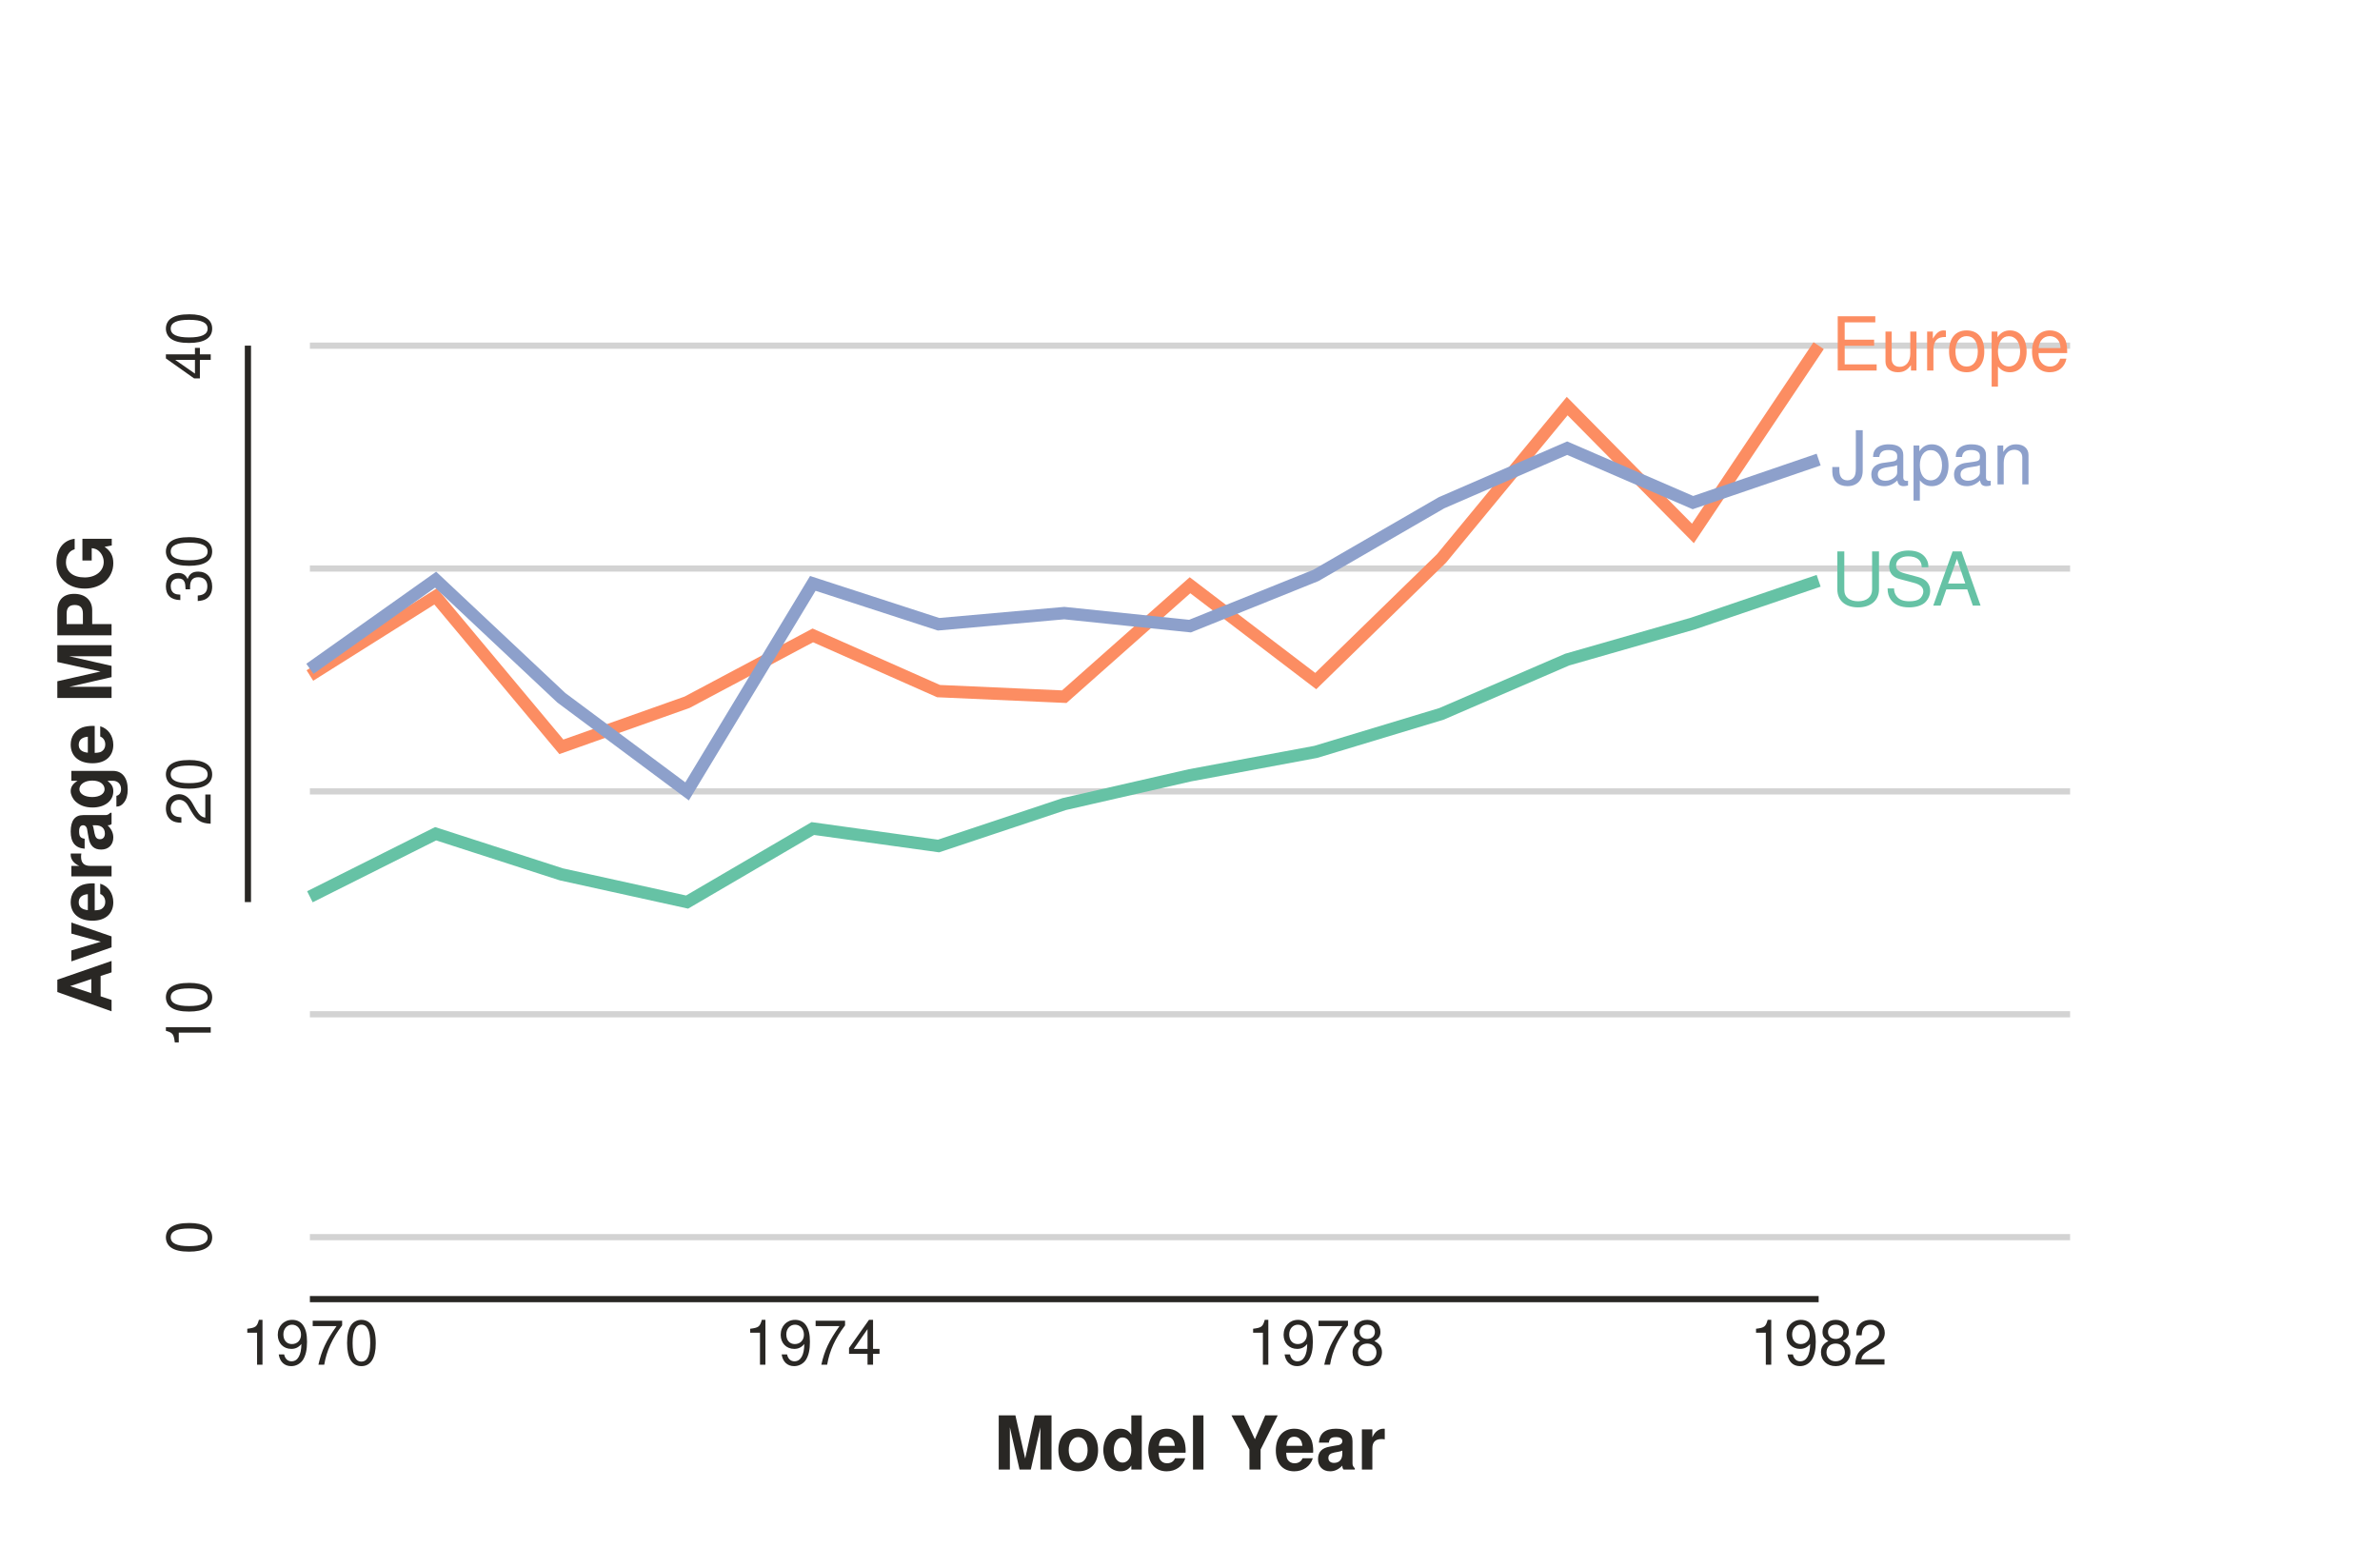
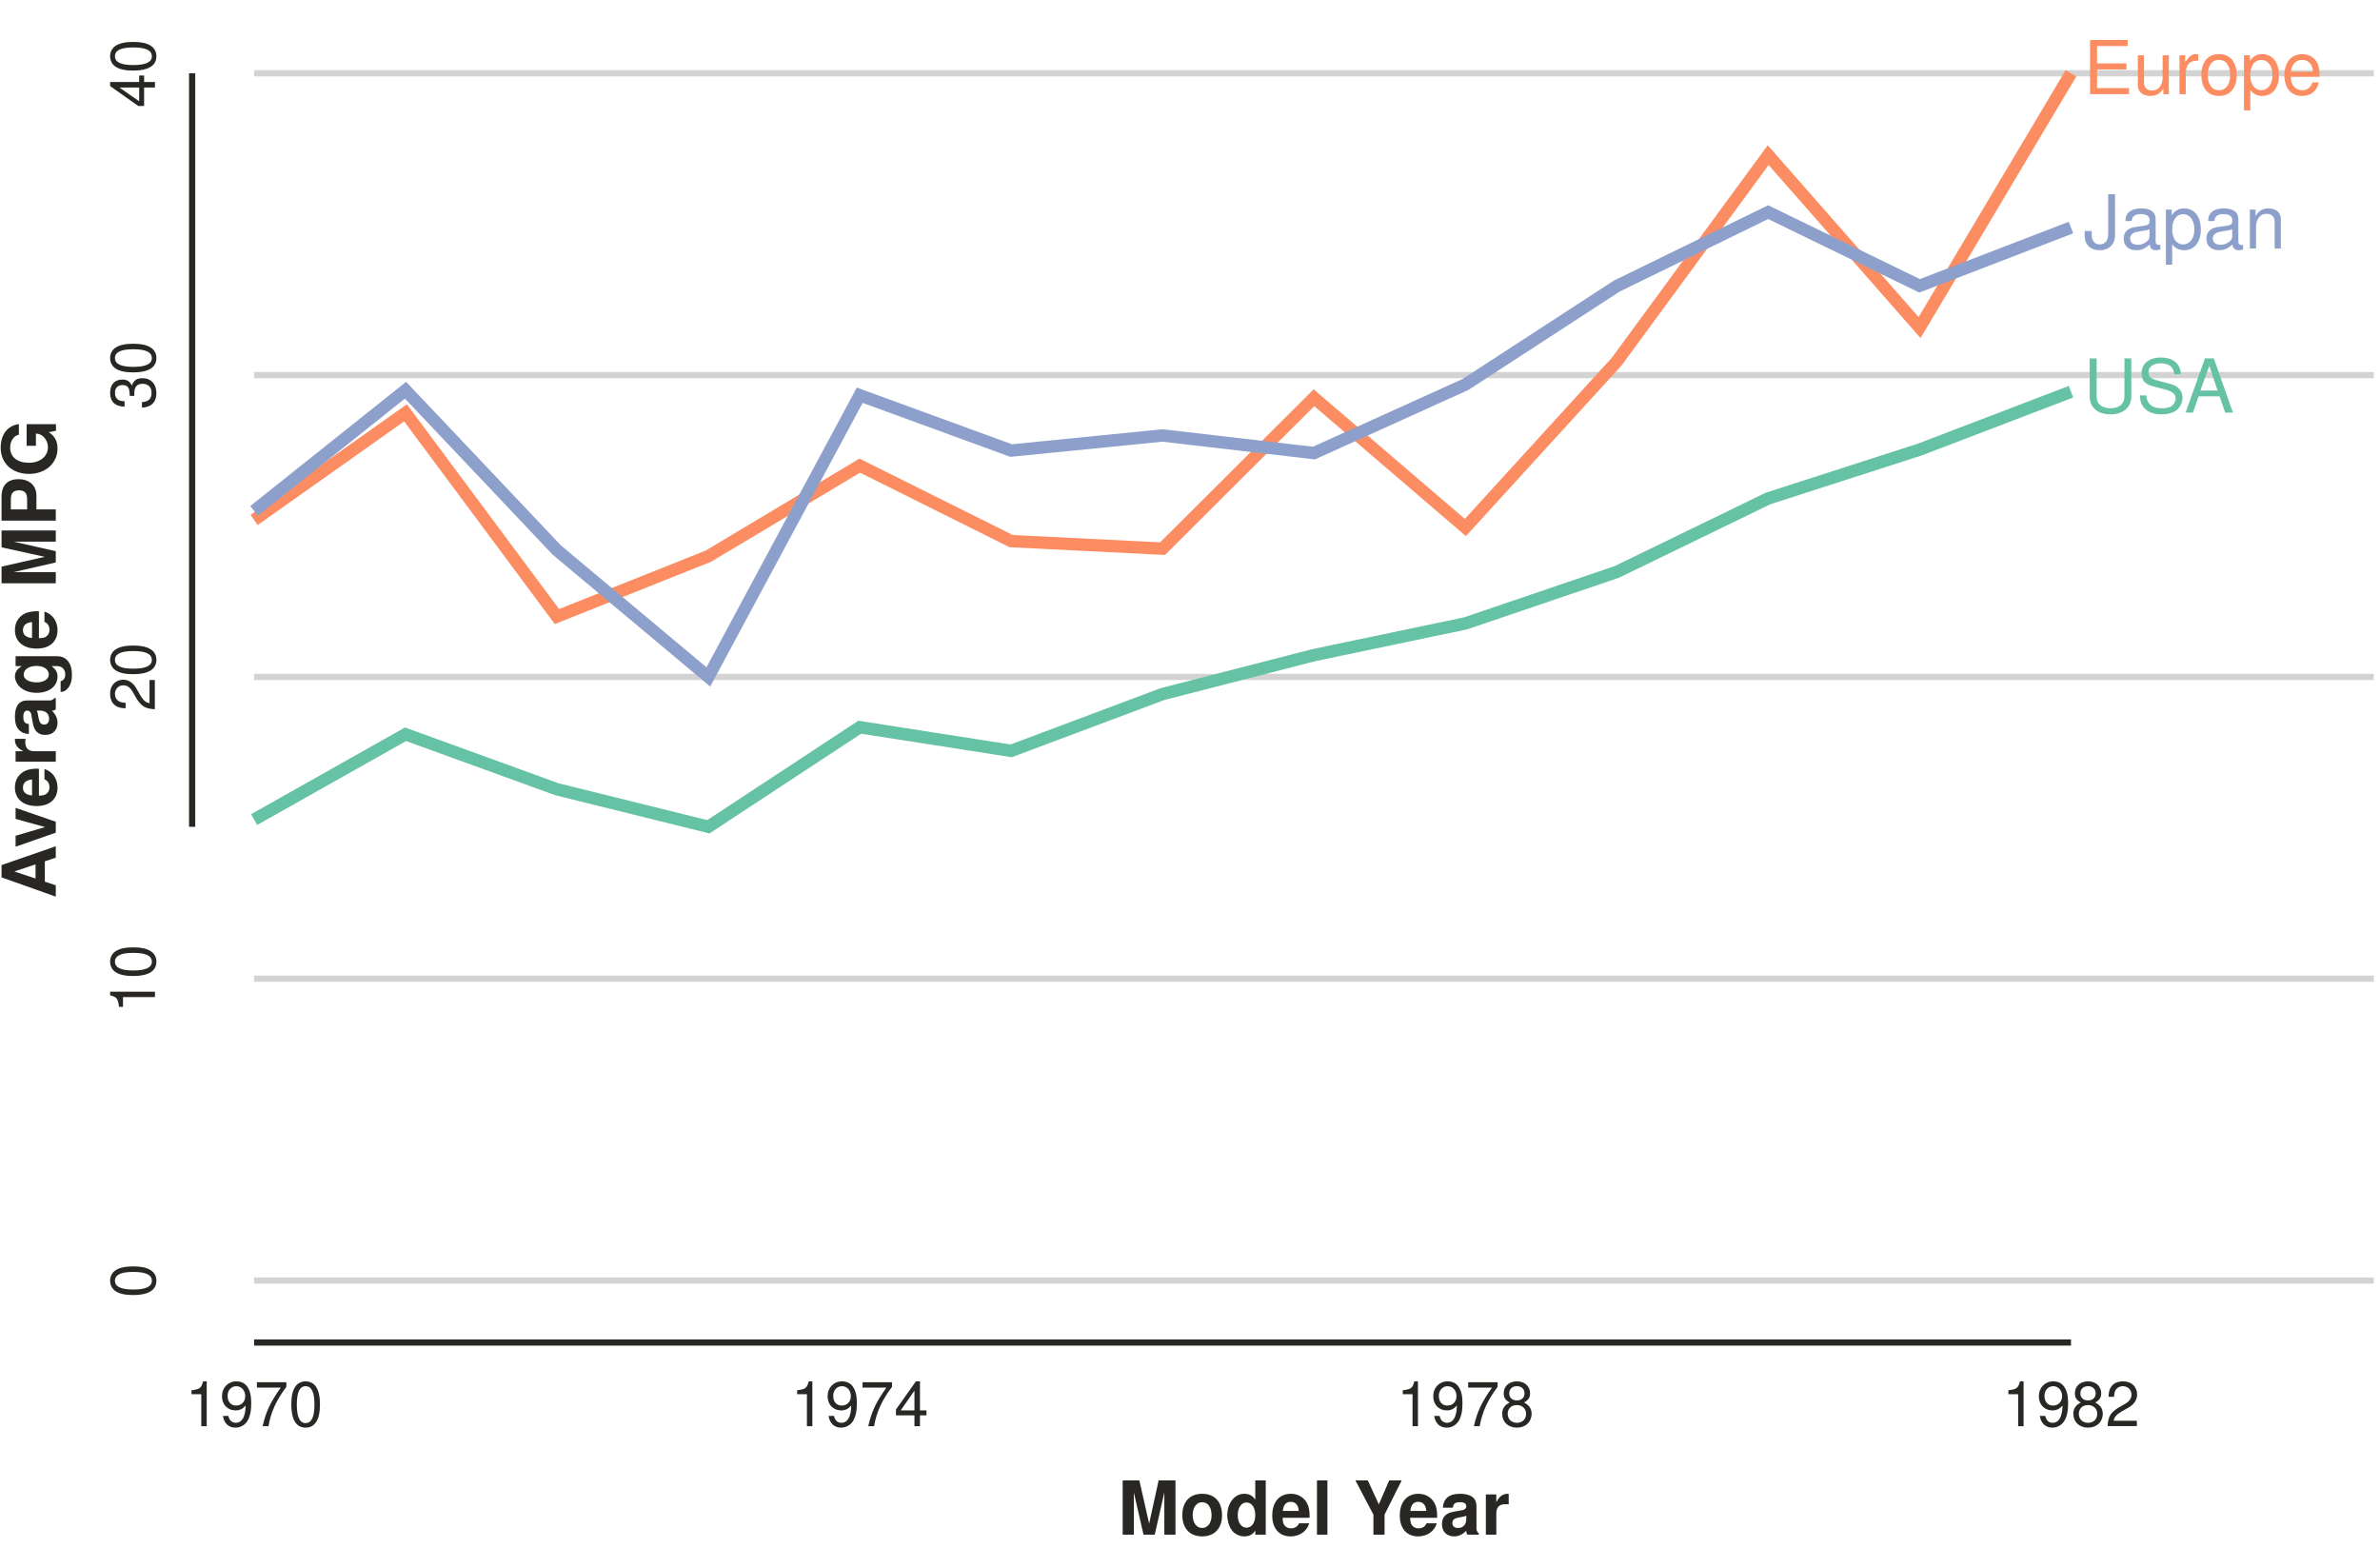
- <svg xmlns="http://www.w3.org/2000/svg" class="toyplot-canvas-Canvas" height="249.6px" id="tee9c608536d3450c9376450a289177f3" preserveAspectRatio="xMidYMid meet" style="background-color:transparent;fill:rgb(16.1%,15.3%,14.1%);fill-opacity:1.0;font-family:Helvetica;font-size:12px;opacity:1.0;stroke:rgb(16.1%,15.3%,14.1%);stroke-opacity:1.0;stroke-width:1.0" viewBox="0 0 384.0 249.6" width="384.0px">
-   <g class="toyplot-coordinates-Cartesian" id="t478de2cd92df436f96a66311a856e8ac">
-     <clipPath id="t4021578078524785a3651a4869b8ad59">
-       <rect height="169.6" width="304.0" x="40.0" y="40.0" />
+ <svg xmlns="http://www.w3.org/2000/svg" class="toyplot-canvas-Canvas" height="249.6px" id="t548ad881105f4c69b71623590a971db6" preserveAspectRatio="xMidYMid meet" style="background-color:transparent;fill:rgb(16.1%,15.3%,14.1%);fill-opacity:1.0;font-family:Helvetica;font-size:12px;opacity:1.0;stroke:rgb(16.1%,15.3%,14.1%);stroke-opacity:1.0;stroke-width:1.0" viewBox="0 0 384.0 249.6" width="384.0px">
+   <g class="toyplot-coordinates-Cartesian" id="t0bcbdf00789f43e7b473e6a9483dd3d8">
+     <clipPath id="t33add613a1234d3e87a9cee497a4587a">
+       <rect height="220.6" width="362.0" x="31.0" y="-4.0" />
    </clipPath>
-     <g clip-path="url(#t4021578078524785a3651a4869b8ad59)">
-       <g class="toyplot-mark-AxisLines" id="t09293bf2511843dfbda487ab76156ab2" style="">
+     <g clip-path="url(#t33add613a1234d3e87a9cee497a4587a)">
+       <g class="toyplot-mark-AxisLines" id="td7d07dc48a4b4076b02b52f31efc55fb" style="">
        <g class="toyplot-Series">
-           <line class="toyplot-Datum" style="opacity:1.0;stroke:rgb(82.7%,82.7%,82.7%);stroke-opacity:1.0" x1="50.0" x2="334.0" y1="199.6" y2="199.6" />
-           <line class="toyplot-Datum" style="opacity:1.0;stroke:rgb(82.7%,82.7%,82.7%);stroke-opacity:1.0" x1="50.0" x2="334.0" y1="163.642" y2="163.642" />
-           <line class="toyplot-Datum" style="opacity:1.0;stroke:rgb(82.7%,82.7%,82.7%);stroke-opacity:1.0" x1="50.0" x2="334.0" y1="127.684" y2="127.684" />
-           <line class="toyplot-Datum" style="opacity:1.0;stroke:rgb(82.7%,82.7%,82.7%);stroke-opacity:1.0" x1="50.0" x2="334.0" y1="91.726" y2="91.726" />
-           <line class="toyplot-Datum" style="opacity:1.0;stroke:rgb(82.7%,82.7%,82.7%);stroke-opacity:1.0" x1="50.0" x2="334.0" y1="55.769" y2="55.769" />
+           <line class="toyplot-Datum" style="opacity:1.0;stroke:rgb(82.7%,82.7%,82.7%);stroke-opacity:1.0" x1="41.0" x2="383.0" y1="206.6" y2="206.6" />
+           <line class="toyplot-Datum" style="opacity:1.0;stroke:rgb(82.7%,82.7%,82.7%);stroke-opacity:1.0" x1="41.0" x2="383.0" y1="157.906" y2="157.906" />
+           <line class="toyplot-Datum" style="opacity:1.0;stroke:rgb(82.7%,82.7%,82.7%);stroke-opacity:1.0" x1="41.0" x2="383.0" y1="109.213" y2="109.213" />
+           <line class="toyplot-Datum" style="opacity:1.0;stroke:rgb(82.7%,82.7%,82.7%);stroke-opacity:1.0" x1="41.0" x2="383.0" y1="60.519" y2="60.519" />
+           <line class="toyplot-Datum" style="opacity:1.0;stroke:rgb(82.7%,82.7%,82.7%);stroke-opacity:1.0" x1="41.0" x2="383.0" y1="11.826" y2="11.826" />
        </g>
      </g>
-       <g class="toyplot-mark-Plot" id="t6952b5d589eb44f6a8e388b6337cc320" style="fill:none">
+       <g class="toyplot-mark-Plot" id="ted45329328a648d49ab9549944eecf97" style="fill:none">
        <g class="toyplot-Series">
-           <path d="M 50.0 144.683 L 70.286 134.516 L 90.571 141.069 L 110.857 145.539 L 131.143 133.677 L 151.429 136.494 L 171.714 129.727 L 192.0 125.087 L 212.286 121.31 L 232.571 115.177 L 252.857 106.418 L 273.143 100.605 L 293.429 93.704" style="stroke:rgb(40%,76.1%,64.7%);stroke-opacity:1.0;stroke-width:2.0" />
+           <path d="M 41.0 132.232 L 65.429 118.465 L 89.857 127.338 L 114.286 133.392 L 138.714 117.328 L 163.143 121.143 L 187.571 111.98 L 212.0 105.696 L 236.429 100.581 L 260.857 92.276 L 285.286 80.414 L 309.714 72.543 L 334.143 63.197" style="stroke:rgb(40%,76.1%,64.7%);stroke-opacity:1.0;stroke-width:2.0" />
        </g>
      </g>
-       <g class="toyplot-mark-Text" id="tdb210d2100434fc8abe542631d94b339" style="-toyplot-anchor-shift:2px;alignment-baseline:middle;font-size:12px;font-weight:normal;stroke:none;text-anchor:start">
+       <g class="toyplot-mark-Text" id="tc29bff902d594144bad14c564883f747" style="-toyplot-anchor-shift:2px;alignment-baseline:middle;font-size:12px;font-weight:normal;stroke:none;text-anchor:start">
        <g class="toyplot-Series">
-           <text class="toyplot-Datum" style="dominant-baseline:middle;fill:rgb(40%,76.1%,64.7%);fill-opacity:1.0;font-size:12px;font-weight:normal;opacity:1.0;stroke:none;text-anchor:start" transform="translate(293.4286,93.70416)translate(2.0,0)">
-             <tspan style="dominant-baseline:inherit">USA</tspan>
+           <text class="toyplot-Datum" style="fill:rgb(40%,76.1%,64.7%);fill-opacity:1.0;font-weight:normal;opacity:1.0;stroke:none;text-anchor:start" transform="translate(334.1429,63.19746)translate(2.0,3.375)">
+             <tspan style="font-size:12.0px">USA</tspan>
          </text>
        </g>
      </g>
-       <g class="toyplot-mark-Plot" id="t206a9d5f052e4268960c8142e79d329e" style="fill:none">
+       <g class="toyplot-mark-Plot" id="t419fb399b1104899a8bf77a9a3e1f577" style="fill:none">
        <g class="toyplot-Series">
-           <path d="M 50.0 108.986 L 70.286 96.221 L 90.571 120.493 L 110.857 113.301 L 131.143 102.514 L 151.429 111.503 L 171.714 112.402 L 192.0 94.423 L 212.286 109.885 L 232.571 90.108 L 252.857 65.517 L 273.143 86.063 L 293.429 55.769" style="stroke:rgb(98.8%,55.3%,38.4%);stroke-opacity:1.0;stroke-width:2.0" />
+           <path d="M 41.0 83.892 L 65.429 66.606 L 89.857 99.474 L 114.286 89.735 L 138.714 75.127 L 163.143 87.301 L 187.571 88.518 L 212.0 64.171 L 236.429 85.11 L 260.857 58.328 L 285.286 25.027 L 309.714 52.85 L 334.143 11.826" style="stroke:rgb(98.8%,55.3%,38.4%);stroke-opacity:1.0;stroke-width:2.0" />
        </g>
      </g>
-       <g class="toyplot-mark-Text" id="tc28e110609c7424dac16c452ea086379" style="-toyplot-anchor-shift:2px;alignment-baseline:middle;font-size:12px;font-weight:normal;stroke:none;text-anchor:start">
+       <g class="toyplot-mark-Text" id="t610cee2162824b24bdf4cda1ce940298" style="-toyplot-anchor-shift:2px;alignment-baseline:middle;font-size:12px;font-weight:normal;stroke:none;text-anchor:start">
        <g class="toyplot-Series">
-           <text class="toyplot-Datum" style="dominant-baseline:middle;fill:rgb(98.8%,55.3%,38.4%);fill-opacity:1.0;font-size:12px;font-weight:normal;opacity:1.0;stroke:none;text-anchor:start" transform="translate(293.4286,55.76864)translate(2.0,0)">
-             <tspan style="dominant-baseline:inherit">Europe</tspan>
+           <text class="toyplot-Datum" style="fill:rgb(98.8%,55.3%,38.4%);fill-opacity:1.0;font-weight:normal;opacity:1.0;stroke:none;text-anchor:start" transform="translate(334.1429,11.82575)translate(2.0,3.375)">
+             <tspan style="font-size:12.0px">Europe</tspan>
          </text>
        </g>
      </g>
-       <g class="toyplot-mark-Plot" id="t25a5029b23b64f3b9174f38b81ed7105" style="fill:none">
+       <g class="toyplot-mark-Plot" id="t1f8af8fb335e48928eb199d6555566ba" style="fill:none">
        <g class="toyplot-Series">
-           <path d="M 50.0 107.908 L 70.286 93.524 L 90.571 112.582 L 110.857 127.684 L 131.143 94.124 L 151.429 100.716 L 171.714 98.918 L 192.0 101.016 L 212.286 92.85 L 232.571 81.119 L 252.857 72.309 L 273.143 81.089 L 293.429 74.147" style="stroke:rgb(55.3%,62.7%,79.6%);stroke-opacity:1.0;stroke-width:2.0" />
+           <path d="M 41.0 82.431 L 65.429 62.954 L 89.857 88.762 L 114.286 109.213 L 138.714 63.766 L 163.143 72.693 L 187.571 70.258 L 212.0 73.098 L 236.429 62.041 L 260.857 46.155 L 285.286 34.225 L 309.714 46.114 L 334.143 36.714" style="stroke:rgb(55.3%,62.7%,79.6%);stroke-opacity:1.0;stroke-width:2.0" />
        </g>
      </g>
-       <g class="toyplot-mark-Text" id="t2db6b000ea7840bc96a92e967a27a037" style="-toyplot-anchor-shift:2px;alignment-baseline:middle;font-size:12px;font-weight:normal;stroke:none;text-anchor:start">
+       <g class="toyplot-mark-Text" id="t1b248228cc15477bbbd453e206a13224" style="-toyplot-anchor-shift:2px;alignment-baseline:middle;font-size:12px;font-weight:normal;stroke:none;text-anchor:start">
        <g class="toyplot-Series">
-           <text class="toyplot-Datum" style="dominant-baseline:middle;fill:rgb(55.3%,62.7%,79.6%);fill-opacity:1.0;font-size:12px;font-weight:normal;opacity:1.0;stroke:none;text-anchor:start" transform="translate(293.4286,74.14709)translate(2.0,0)">
-             <tspan style="dominant-baseline:inherit">Japan</tspan>
+           <text class="toyplot-Datum" style="fill:rgb(55.3%,62.7%,79.6%);fill-opacity:1.0;font-weight:normal;opacity:1.0;stroke:none;text-anchor:start" transform="translate(334.1429,36.71357)translate(2.0,3.375)">
+             <tspan style="font-size:12.0px">Japan</tspan>
          </text>
        </g>
      </g>
    </g>
-     <g class="toyplot-coordinates-Axis" id="t4a2a9e827f42435a93500dfa0c11fdeb" transform="translate(50.0,199.6)translate(0,10.0)">
-       <line style="" x1="0" x2="243.429" y1="0" y2="0" />
+     <g class="toyplot-coordinates-Axis" id="tbadbd1b627dc4a52b8d78f0f2ced4a60" transform="translate(41.0,206.6)translate(0,10.0)">
+       <line style="" x1="0" x2="293.143" y1="0" y2="0" />
      <g>
-         <text style="dominant-baseline:hanging;font-size:10px;font-weight:normal;stroke:none;text-anchor:middle" transform="translate(0.0,6)">
-           <tspan style="dominant-baseline:inherit">1970</tspan>
+         <text style="font-weight:normal;stroke:none;text-anchor:middle" transform="translate(0.0,6)translate(0,7.5)">
+           <tspan style="font-size:10.0px">1970</tspan>
        </text>
-         <text style="dominant-baseline:hanging;font-size:10px;font-weight:normal;stroke:none;text-anchor:middle" transform="translate(81.14286,6)">
-           <tspan style="dominant-baseline:inherit">1974</tspan>
+         <text style="font-weight:normal;stroke:none;text-anchor:middle" transform="translate(97.71429,6)translate(0,7.5)">
+           <tspan style="font-size:10.0px">1974</tspan>
        </text>
-         <text style="dominant-baseline:hanging;font-size:10px;font-weight:normal;stroke:none;text-anchor:middle" transform="translate(162.2857,6)">
-           <tspan style="dominant-baseline:inherit">1978</tspan>
+         <text style="font-weight:normal;stroke:none;text-anchor:middle" transform="translate(195.4286,6)translate(0,7.5)">
+           <tspan style="font-size:10.0px">1978</tspan>
        </text>
-         <text style="dominant-baseline:hanging;font-size:10px;font-weight:normal;stroke:none;text-anchor:middle" transform="translate(243.4286,6)">
-           <tspan style="dominant-baseline:inherit">1982</tspan>
+         <text style="font-weight:normal;stroke:none;text-anchor:middle" transform="translate(293.1429,6)translate(0,7.5)">
+           <tspan style="font-size:10.0px">1982</tspan>
        </text>
      </g>
-       <text style="dominant-baseline:hanging;font-size:12px;font-weight:bold;stroke:none;text-anchor:middle" transform="translate(142.0,22)">
-         <tspan style="dominant-baseline:inherit">Model Year</tspan>
+       <text style="font-weight:bold;stroke:none;text-anchor:middle" transform="translate(171.0,22)translate(0,9.0)">
+         <tspan style="font-size:12.0px">Model Year</tspan>
      </text>
      <g class="toyplot-coordinates-Axis-coordinates" style="visibility:hidden" transform="">
        <line style="stroke:rgb(43.9%,50.2%,56.5%);stroke-opacity:1.0;stroke-width:1.0" x1="0" x2="0" y1="-3.0" y2="4.5" />
        <text style="alignment-baseline:alphabetic;fill:rgb(43.9%,50.2%,56.5%);fill-opacity:1.0;font-size:10px;font-weight:normal;stroke:none;text-anchor:middle" x="0" y="-6" />
      </g>
    </g>
-     <g class="toyplot-coordinates-Axis" id="tbb4b110522ab43eeb0782ecff873dbaa" transform="translate(50.0,199.6)rotate(-90.0)translate(0,-10.0)">
-       <line style="" x1="54.061" x2="143.831" y1="0" y2="0" />
+     <g class="toyplot-coordinates-Axis" id="t6c16a04351a847b9bbd3182f59e2cdfe" transform="translate(41.0,206.6)rotate(-90.0)translate(0,-10.0)">
+       <line style="" x1="73.208" x2="194.774" y1="0" y2="0" />
      <g>
-         <text style="dominant-baseline:alphabetic;font-size:10px;font-weight:normal;stroke:none;text-anchor:middle" transform="translate(0.0,-6)">
-           <tspan style="dominant-baseline:inherit">0</tspan>
+         <text style="font-weight:normal;stroke:none;text-anchor:middle" transform="translate(0.0,-6)">
+           <tspan style="font-size:10.0px">0</tspan>
        </text>
-         <text style="dominant-baseline:alphabetic;font-size:10px;font-weight:normal;stroke:none;text-anchor:middle" transform="translate(35.95784,-6)">
-           <tspan style="dominant-baseline:inherit">10</tspan>
+         <text style="font-weight:normal;stroke:none;text-anchor:middle" transform="translate(48.69356,-6)">
+           <tspan style="font-size:10.0px">10</tspan>
        </text>
-         <text style="dominant-baseline:alphabetic;font-size:10px;font-weight:normal;stroke:none;text-anchor:middle" transform="translate(71.91568,-6)">
-           <tspan style="dominant-baseline:inherit">20</tspan>
+         <text style="font-weight:normal;stroke:none;text-anchor:middle" transform="translate(97.38712,-6)">
+           <tspan style="font-size:10.0px">20</tspan>
        </text>
-         <text style="dominant-baseline:alphabetic;font-size:10px;font-weight:normal;stroke:none;text-anchor:middle" transform="translate(107.8735,-6)">
-           <tspan style="dominant-baseline:inherit">30</tspan>
+         <text style="font-weight:normal;stroke:none;text-anchor:middle" transform="translate(146.0807,-6)">
+           <tspan style="font-size:10.0px">30</tspan>
        </text>
-         <text style="dominant-baseline:alphabetic;font-size:10px;font-weight:normal;stroke:none;text-anchor:middle" transform="translate(143.8314,-6)">
-           <tspan style="dominant-baseline:inherit">40</tspan>
+         <text style="font-weight:normal;stroke:none;text-anchor:middle" transform="translate(194.7742,-6)">
+           <tspan style="font-size:10.0px">40</tspan>
        </text>
      </g>
-       <text style="dominant-baseline:alphabetic;font-size:12px;font-weight:bold;stroke:none;text-anchor:middle" transform="translate(74.8,-22)">
-         <tspan style="dominant-baseline:inherit">Average MPG</tspan>
+       <text style="font-weight:bold;stroke:none;text-anchor:middle" transform="translate(100.3,-22)">
+         <tspan style="font-size:12.0px">Average MPG</tspan>
      </text>
      <g class="toyplot-coordinates-Axis-coordinates" style="visibility:hidden" transform="">
        <line style="stroke:rgb(43.9%,50.2%,56.5%);stroke-opacity:1.0;stroke-width:1.0" x1="0" x2="0" y1="3.0" y2="-4.5" />
        <text style="alignment-baseline:hanging;fill:rgb(43.9%,50.2%,56.5%);fill-opacity:1.0;font-size:10px;font-weight:normal;stroke:none;text-anchor:middle" x="0" y="6" />
      </g>
    </g>
  </g>
</svg>
